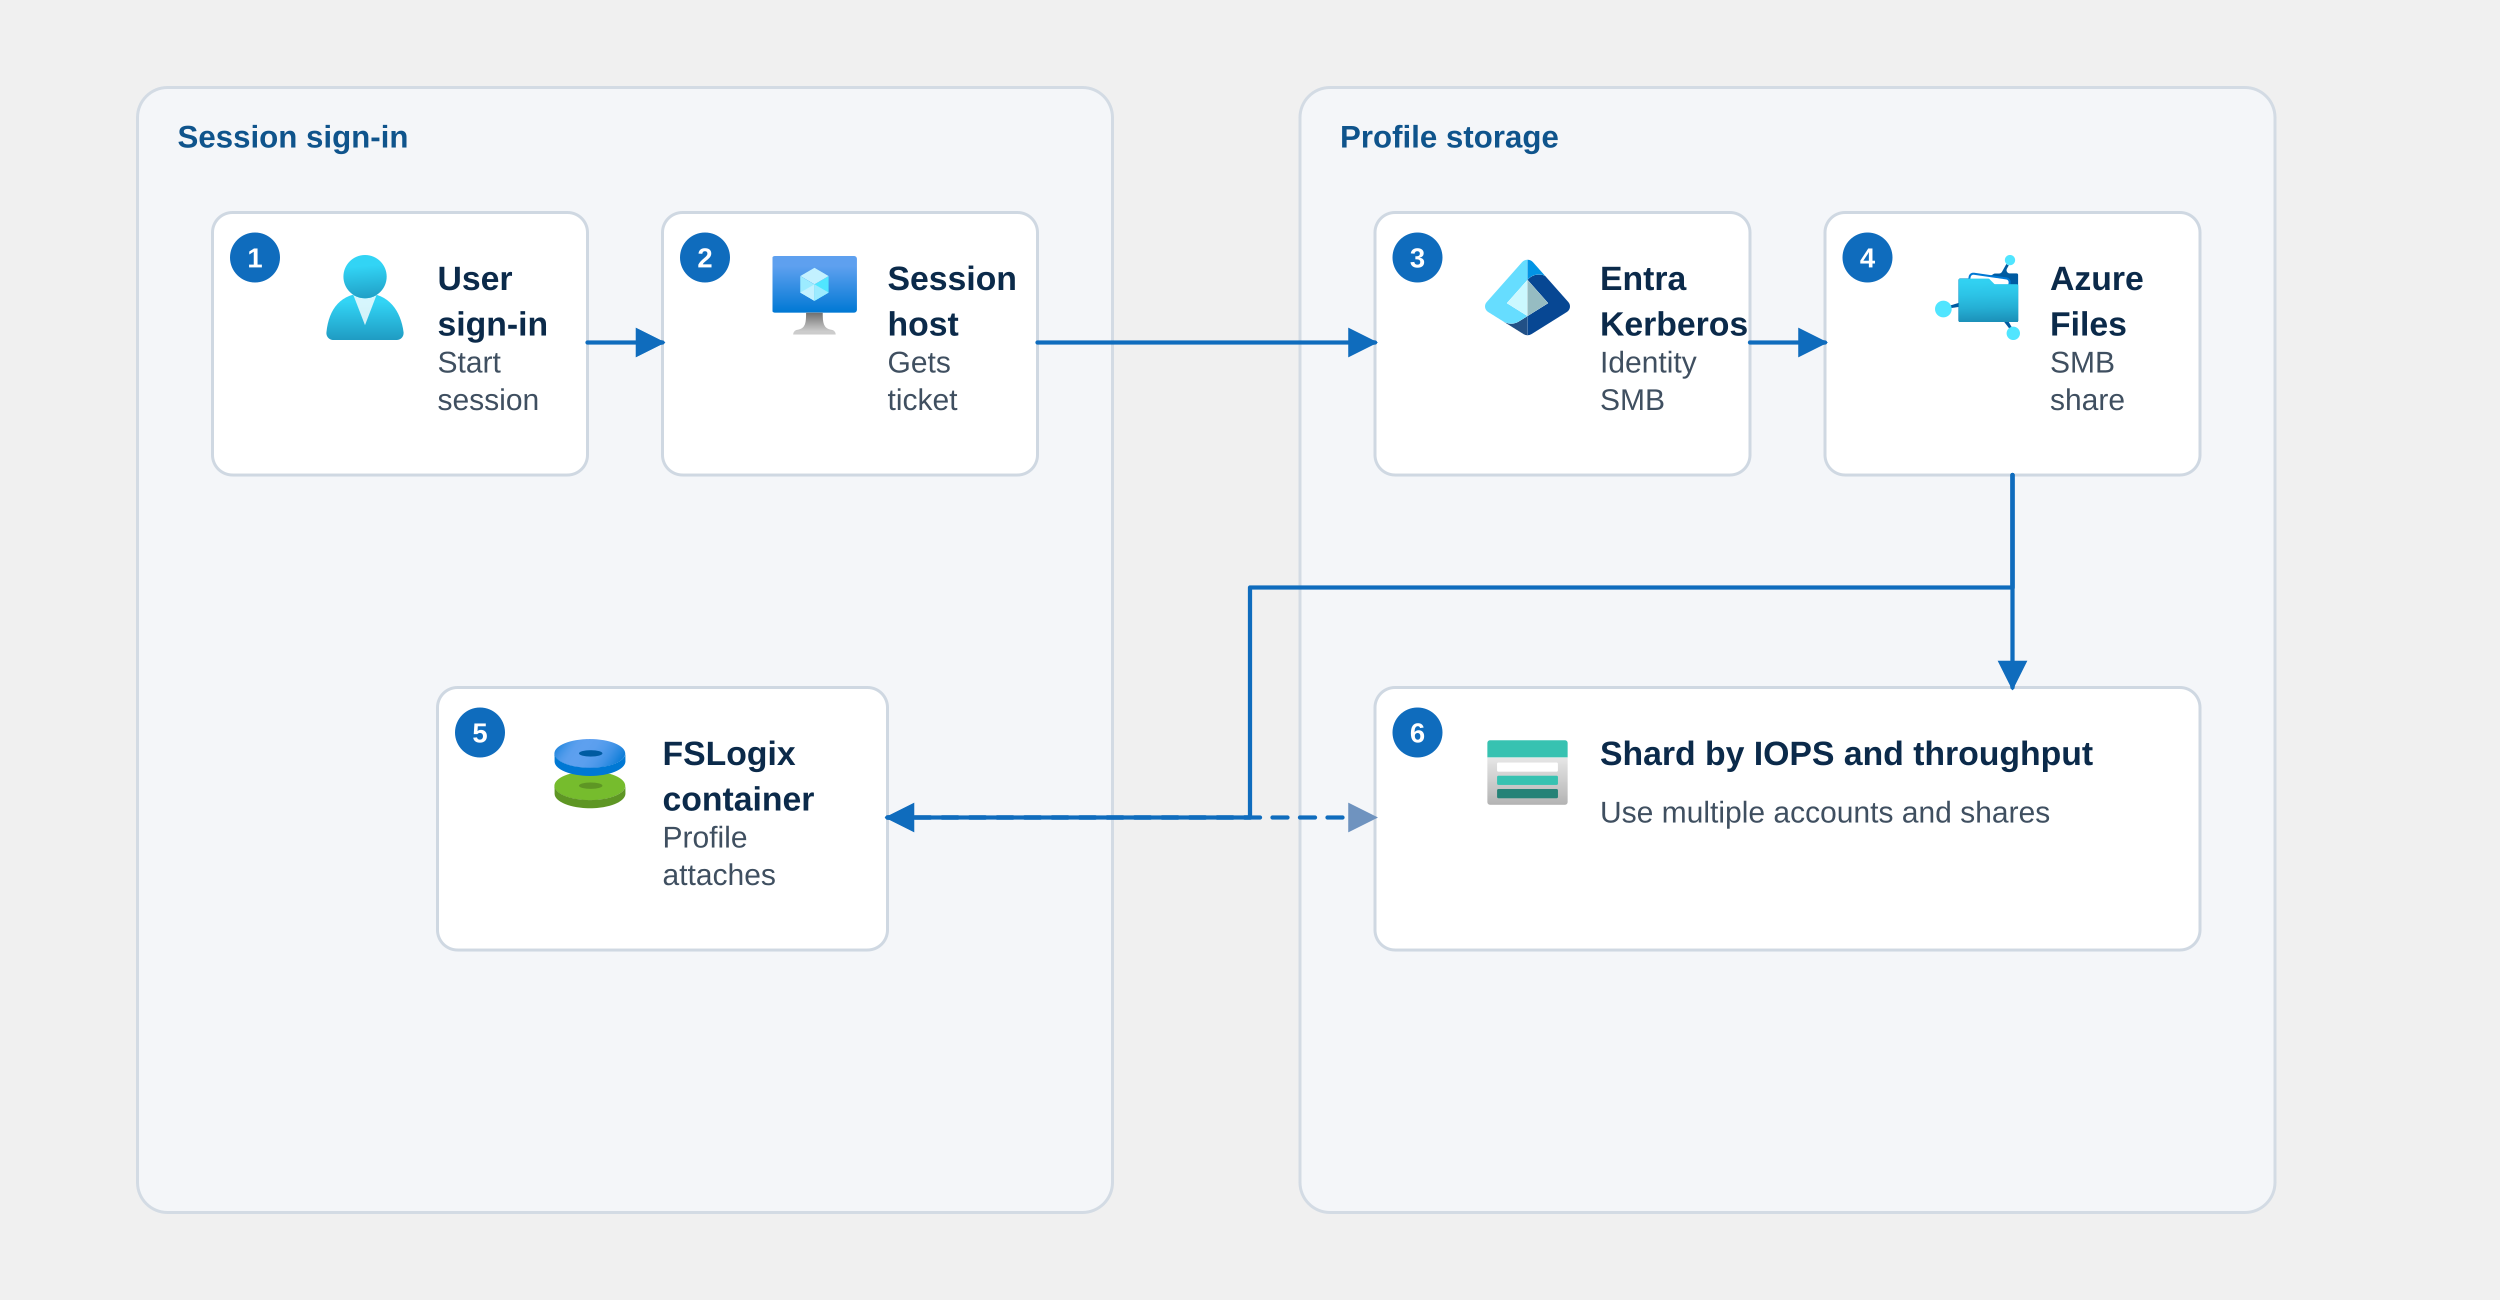
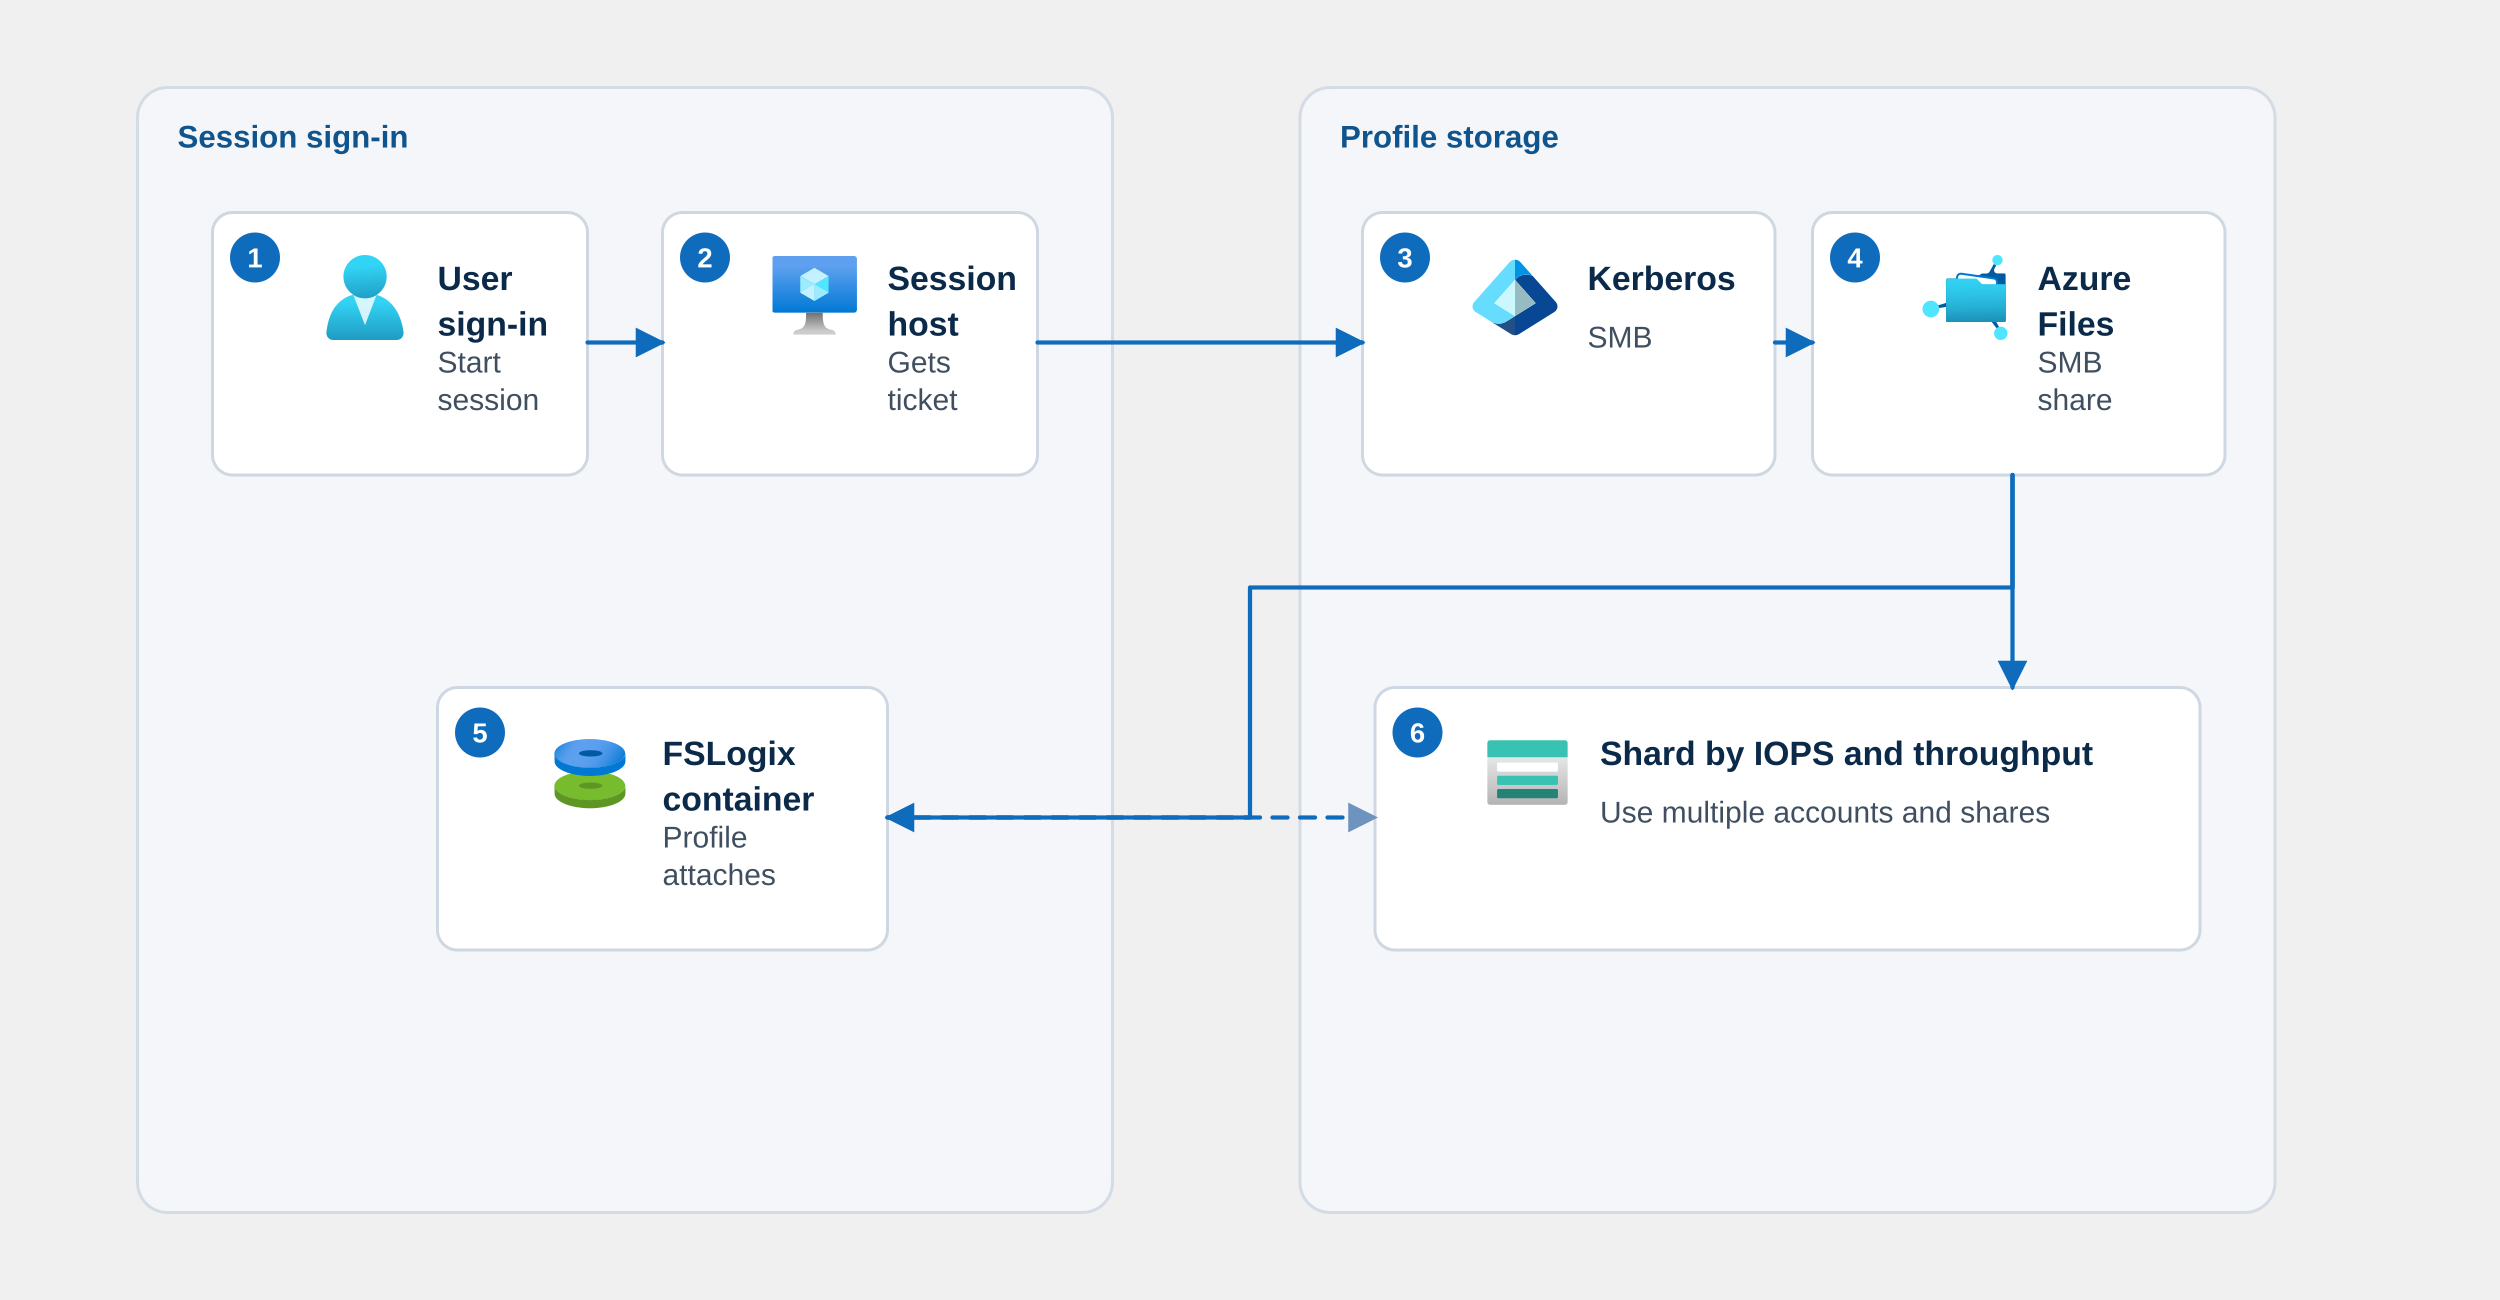
<svg xmlns="http://www.w3.org/2000/svg" viewBox="0 45 1000 520" width="1000" height="520" font-family="'Segoe UI', 'Segoe UI Variable', system-ui, -apple-system, 'Helvetica Neue', Arial, sans-serif" role="img" aria-labelledby="t d">
  <defs>
    <marker id="arrow" viewBox="0 0 10 10" refX="9" refY="5" markerWidth="7" markerHeight="7" orient="auto-start-reverse">
      <path d="M0,0 L10,5 L0,10 z" fill="#0f6cbd" />
    </marker>
    <marker id="arrow-dashed" viewBox="0 0 10 10" refX="9" refY="5" markerWidth="7" markerHeight="7" orient="auto-start-reverse">
      <path d="M0,0 L10,5 L0,10 z" fill="#6f93bf" />
    </marker>
  </defs>
  <rect x="55" y="80" width="390" height="450" rx="12" fill="#f4f6f9" stroke="#d3dbe4" stroke-width="1.2" />
  <text x="71" y="104" font-size="12.5" font-weight="700" fill="#0f548c" text-anchor="start">Session sign-in</text>
  <rect x="85" y="130" width="150" height="105" rx="8" fill="#ffffff" stroke="#cfd8e2" stroke-width="1.2" />
  <circle cx="102" cy="148" r="10" fill="#0f6cbd" />
  <text x="102" y="151.96" font-size="11" font-weight="700" fill="#ffffff" text-anchor="middle">1</text>
  <svg x="129" y="147" width="34" height="34" viewBox="0 0 18 18">
    <defs>
      <linearGradient id="i1-be92901b-ec33-4c65-adf1-9b0eed06d677" x1="9" y1="6.88" x2="9" y2="20.45" gradientUnits="userSpaceOnUse">
        <stop offset="0.22" stop-color="#32d4f5" />
        <stop offset="1" stop-color="#198ab3" />
      </linearGradient>
      <linearGradient id="i1-b46fc246-25d8-4398-8779-1042e8cacae7" x1="8.61" y1="-0.4" x2="9.6" y2="11.92" gradientUnits="userSpaceOnUse">
        <stop offset="0.22" stop-color="#32d4f5" />
        <stop offset="1" stop-color="#198ab3" />
      </linearGradient>
    </defs>
    <path d="M15.72,18a1.45,1.45,0,0,0,1.45-1.45.47.47,0,0,0,0-.17C16.59,11.81,14,8.09,9,8.09S1.34,11.24.83,16.39A1.46,1.46,0,0,0,2.14,18H15.72Z" fill="url(#i1-be92901b-ec33-4c65-adf1-9b0eed06d677)" />
    <path d="M9,9.17a4.59,4.59,0,0,1-2.48-.73L9,14.86l2.44-6.38A4.53,4.53,0,0,1,9,9.17Z" fill="#fff" opacity="0.8" />
    <circle cx="9.01" cy="4.58" r="4.58" fill="url(#i1-b46fc246-25d8-4398-8779-1042e8cacae7)" />
  </svg>
  <text x="175" y="161.0" font-size="13.5" font-weight="700" fill="#0b2a4a" text-anchor="start">User</text>
  <text x="175" y="179.225" font-size="13.5" font-weight="700" fill="#0b2a4a" text-anchor="start">sign-in</text>
  <text x="175" y="194.0" font-size="12" font-weight="400" fill="#3f4f60" text-anchor="start">Start</text>
  <text x="175" y="209.0" font-size="12" font-weight="400" fill="#3f4f60" text-anchor="start">session</text>
  <rect x="265" y="130" width="150" height="105" rx="8" fill="#ffffff" stroke="#cfd8e2" stroke-width="1.2" />
  <circle cx="282" cy="148" r="10" fill="#0f6cbd" />
  <text x="282" y="151.96" font-size="11" font-weight="700" fill="#ffffff" text-anchor="middle">2</text>
  <svg x="309" y="147" width="34" height="34" viewBox="0 0 18 18">
    <defs>
      <linearGradient id="i2-f34d9569-2bd0-4002-8f16-3d01d8106cb5" x1="8.88" y1="12.21" x2="8.88" y2="0.21" gradientUnits="userSpaceOnUse">
        <stop offset="0" stop-color="#0078d4" />
        <stop offset="0.82" stop-color="#5ea0ef" />
      </linearGradient>
      <linearGradient id="i2-bdb45a0b-eb58-4970-a60a-fb2ce314f866" x1="8.88" y1="16.84" x2="8.88" y2="12.21" gradientUnits="userSpaceOnUse">
        <stop offset="0.15" stop-color="#ccc" />
        <stop offset="1" stop-color="#707070" />
      </linearGradient>
    </defs>
    <rect x="-0.12" y="0.21" width="18" height="12" rx="0.6" fill="url(#i2-f34d9569-2bd0-4002-8f16-3d01d8106cb5)" />
    <polygon points="11.88 4.46 11.88 7.95 8.88 9.71 8.88 6.21 11.88 4.46" fill="#50e6ff" />
    <polygon points="11.88 4.46 8.88 6.22 5.88 4.46 8.88 2.71 11.88 4.46" fill="#c3f1ff" />
    <polygon points="8.88 6.22 8.88 9.71 5.88 7.95 5.88 4.46 8.88 6.22" fill="#9cebff" />
    <polygon points="5.88 7.95 8.88 6.21 8.88 9.71 5.88 7.95" fill="#c3f1ff" />
    <polygon points="11.88 7.95 8.88 6.21 8.88 9.71 11.88 7.95" fill="#9cebff" />
    <path d="M12.49,15.84c-1.78-.28-1.85-1.56-1.85-3.63H7.11c0,2.07-.06,3.35-1.84,3.63a1,1,0,0,0-.89,1h9A1,1,0,0,0,12.49,15.84Z" fill="url(#i2-bdb45a0b-eb58-4970-a60a-fb2ce314f866)" />
  </svg>
  <text x="355" y="161.0" font-size="13.5" font-weight="700" fill="#0b2a4a" text-anchor="start">Session</text>
  <text x="355" y="179.225" font-size="13.5" font-weight="700" fill="#0b2a4a" text-anchor="start">host</text>
  <text x="355" y="194.0" font-size="12" font-weight="400" fill="#3f4f60" text-anchor="start">Gets</text>
  <text x="355" y="209.0" font-size="12" font-weight="400" fill="#3f4f60" text-anchor="start">ticket</text>
  <rect x="175" y="320" width="180" height="105" rx="8" fill="#ffffff" stroke="#cfd8e2" stroke-width="1.2" />
  <circle cx="192" cy="338" r="10" fill="#0f6cbd" />
  <text x="192" y="341.96" font-size="11" font-weight="700" fill="#ffffff" text-anchor="middle">5</text>
  <svg x="219" y="337" width="34" height="34" viewBox="0 0 18 18">
    <defs>
      <linearGradient id="i3-a3aecb5c-11f5-4ece-99f7-9672f3236156" x1="15.35" y1="13.41" x2="15.37" y2="13.41" gradientUnits="userSpaceOnUse">
        <stop offset="0" stop-color="#0078d4" />
        <stop offset="0.14" stop-color="#1782da" />
        <stop offset="0.37" stop-color="#368fe3" />
        <stop offset="0.59" stop-color="#4c98ea" />
        <stop offset="0.8" stop-color="#599eee" />
        <stop offset="0.99" stop-color="#5ea0ef" />
      </linearGradient>
      <linearGradient id="i3-b4dfb3ab-25fe-416c-a6fa-f33fcfbf22dc" x1="5.51" y1="802.5" x2="12.94" y2="810.58" gradientTransform="translate(0 -1278.76) scale(1 1.59)" gradientUnits="userSpaceOnUse">
        <stop offset="0" stop-color="#0078d4" />
        <stop offset="0.02" stop-color="#0d7ed8" />
        <stop offset="0.08" stop-color="#2b8ae0" />
        <stop offset="0.15" stop-color="#4194e7" />
        <stop offset="0.22" stop-color="#519beb" />
        <stop offset="0.29" stop-color="#5b9fee" />
        <stop offset="0.4" stop-color="#5ea0ef" />
        <stop offset="0.55" stop-color="#5b9fee" />
        <stop offset="0.68" stop-color="#509aeb" />
        <stop offset="0.8" stop-color="#3f92e6" />
        <stop offset="0.91" stop-color="#2688df" />
        <stop offset="0.99" stop-color="#127fd9" />
      </linearGradient>
    </defs>
    <ellipse cx="8.96" cy="11.82" rx="7.5" ry="3.08" fill="#76bc2d" />
    <ellipse cx="9.15" cy="11.79" rx="2.49" ry="0.68" fill="#5e9624" />
    <path d="M15.35,13.4l0,0Z" fill="url(#i3-a3aecb5c-11f5-4ece-99f7-9672f3236156)" />
    <ellipse cx="8.96" cy="4.99" rx="7.5" ry="3.08" fill="url(#i3-b4dfb3ab-25fe-416c-a6fa-f33fcfbf22dc)" />
    <ellipse cx="9.15" cy="4.95" rx="2.49" ry="0.68" fill="#005ba1" />
    <path d="M9,14.84c4.15,0,7.5-1.38,7.5-3.08h0v1.82h0c-.14,1.65-3.44,3-7.5,3s-7.5-1.38-7.5-3.08V11.76C1.46,13.46,4.82,14.84,9,14.84Z" fill="#5e9624" />
    <path d="M15.35,13.4l0,0Z" fill="url(#i3-a3aecb5c-11f5-4ece-99f7-9672f3236156)" />
    <path d="M9,8c4.15,0,7.5-1.38,7.5-3.08h0V6.74h0c-.14,1.65-3.44,3-7.5,3s-7.5-1.38-7.5-3.08V4.92C1.46,6.62,4.82,8,9,8Z" fill="#0078d4" />
  </svg>
  <text x="265" y="351.0" font-size="13.5" font-weight="700" fill="#0b2a4a" text-anchor="start">FSLogix</text>
  <text x="265" y="369.225" font-size="13.5" font-weight="700" fill="#0b2a4a" text-anchor="start">container</text>
  <text x="265" y="384.0" font-size="12" font-weight="400" fill="#3f4f60" text-anchor="start">Profile</text>
  <text x="265" y="399.0" font-size="12" font-weight="400" fill="#3f4f60" text-anchor="start">attaches</text>
  <rect x="520" y="80" width="390" height="450" rx="12" fill="#f4f6f9" stroke="#d3dbe4" stroke-width="1.2" />
  <text x="536" y="104" font-size="12.5" font-weight="700" fill="#0f548c" text-anchor="start">Profile storage</text>
-   <rect x="550" y="130" width="150" height="105" rx="8" fill="#ffffff" stroke="#cfd8e2" stroke-width="1.2" />
-   <circle cx="567" cy="148" r="10" fill="#0f6cbd" />
-   <text x="567" y="151.96" font-size="11" font-weight="700" fill="#ffffff" text-anchor="middle">3</text>
-   <svg x="594" y="147" width="34" height="34" viewBox="0 0 18 18">
+   <rect x="545" y="130" width="165" height="105" rx="8" fill="#ffffff" stroke="#cfd8e2" stroke-width="1.2" />
+   <circle cx="562" cy="148" r="10" fill="#0f6cbd" />
+   <text x="562" y="151.96" font-size="11" font-weight="700" fill="#ffffff" text-anchor="middle">3</text>
+   <svg x="589" y="147" width="34" height="34" viewBox="0 0 18 18">
    <path d="m3.802,14.032c.388.242,1.033.511,1.715.511.621,0,1.198-.18,1.676-.487,0,0,.001,0,.002-.001l1.805-1.128v4.073c-.286,0-.574-.078-.824-.234l-4.374-2.734Z" fill="#225086" />
    <path d="m7.853,1.507L.353,9.967c-.579.654-.428,1.642.323,2.111,0,0,2.776,1.735,3.126,1.954.388.242,1.033.511,1.715.511.621,0,1.198-.18,1.676-.487,0,0,.001,0,.002-.001l1.805-1.128-4.364-2.728,4.365-4.924V1s0,0,0,0c-.424,0-.847.169-1.147.507Z" fill="#6df" />
    <polygon points="4.636 10.199 4.688 10.231 9 12.927 9.001 12.927 9.001 12.927 9.001 5.276 9 5.275 4.636 10.199" fill="#cbf8ff" />
    <path d="m17.324,12.078c.751-.469.902-1.457.323-2.111l-4.921-5.551c-.397-.185-.842-.291-1.313-.291-.925,0-1.752.399-2.302,1.026l-.109.123h0s4.364,4.924,4.364,4.924h0s0,0,0,0l-4.365,2.728v4.073c.287,0,.573-.078.823-.234l7.5-4.688Z" fill="#074793" />
    <path d="m9.001,1v4.275s.109-.123.109-.123c.55-.627,1.377-1.026,2.302-1.026.472,0,.916.107,1.313.291l-2.579-2.909c-.299-.338-.723-.507-1.146-.507Z" fill="#0294e4" />
    <polygon points="13.365 10.199 13.365 10.199 13.365 10.199 9.001 5.276 9.001 12.926 13.365 10.199" fill="#96bcc2" />
  </svg>
-   <text x="640" y="161.0" font-size="13.5" font-weight="700" fill="#0b2a4a" text-anchor="start">Entra</text>
-   <text x="640" y="179.225" font-size="13.5" font-weight="700" fill="#0b2a4a" text-anchor="start">Kerberos</text>
-   <text x="640" y="194.0" font-size="12" font-weight="400" fill="#3f4f60" text-anchor="start">Identity</text>
-   <text x="640" y="209.0" font-size="12" font-weight="400" fill="#3f4f60" text-anchor="start">SMB</text>
-   <rect x="730" y="130" width="150" height="105" rx="8" fill="#ffffff" stroke="#cfd8e2" stroke-width="1.2" />
-   <circle cx="747" cy="148" r="10" fill="#0f6cbd" />
-   <text x="747" y="151.96" font-size="11" font-weight="700" fill="#ffffff" text-anchor="middle">4</text>
-   <svg x="774" y="147" width="34" height="34" viewBox="0 0 18 18">
+   <text x="635" y="161.0" font-size="13.5" font-weight="700" fill="#0b2a4a" text-anchor="start">Kerberos</text>
+   <text x="635" y="184.0" font-size="12" font-weight="400" fill="#3f4f60" text-anchor="start">SMB</text>
+   <rect x="725" y="130" width="165" height="105" rx="8" fill="#ffffff" stroke="#cfd8e2" stroke-width="1.2" />
+   <circle cx="742" cy="148" r="10" fill="#0f6cbd" />
+   <text x="742" y="151.96" font-size="11" font-weight="700" fill="#ffffff" text-anchor="middle">4</text>
+   <svg x="769" y="147" width="34" height="34" viewBox="0 0 18 18">
    <defs>
      <linearGradient id="i5-ba3d4428-273b-47d2-80ac-53671019b795" x1="-1267.23" y1="3.07" x2="-1267.52" y2="14.64" gradientTransform="matrix(-1, 0, 0, 1, -1256.13, 0)" gradientUnits="userSpaceOnUse">
        <stop offset="0" stop-color="#32d4f5" />
        <stop offset="0.23" stop-color="#31d0f1" />
        <stop offset="0.46" stop-color="#2cc3e6" />
        <stop offset="0.7" stop-color="#25afd4" />
        <stop offset="0.94" stop-color="#1c92ba" />
        <stop offset="1" stop-color="#198ab3" />
      </linearGradient>
    </defs>
    <g id="i5-bce83c25-9afe-4c01-b0b0-4312ccacb0c8">
      <g>
        <path d="M17.28,3.9h-.91a4.16,4.16,0,0,0-.55,0,.68.68,0,0,1-.59-1l.39-.7a1.83,1.83,0,0,0-.51-.29l-.93,1.66a.7.7,0,0,1-.6.35h-.83a.66.66,0,0,0-.32.08h0L10.86,5a.25.25,0,0,1-.16,0H5.27A.29.29,0,0,0,5,5.32v4.82l-1.75.54.13.56L5,11V13.9a.29.29,0,0,0,.29.29h9.37l1.15,1.49.49-.31-.68-1.18h1.68a.29.29,0,0,0,.3-.29V4.2A.3.3,0,0,0,17.28,3.9Z" fill="#005ba1" />
        <circle cx="15.88" cy="1.08" r="1.09" fill="#50e5ff" />
        <circle cx="16.58" cy="16.59" r="1.42" fill="#50e5ff" />
        <circle cx="1.77" cy="11.44" r="1.77" fill="#50e5ff" />
        <g>
          <path d="M15.17,4.75l-6.91-1H8.12a1,1,0,0,0-1,.87L6.86,6.31H16L16,5.9A1,1,0,0,0,15.17,4.75Z" fill="#0078d4" />
          <path d="M15.1,5.18l-6.9-1H8.11a.58.58,0,0,0-.57.5L7.3,6.31h8.22l.07-.47A.58.58,0,0,0,15.1,5.18Z" fill="#fff" />
        </g>
        <path d="M5.26,5h6.05a.33.33,0,0,1,.21.09l1,1a.29.29,0,0,0,.21.09h4.6a.3.3,0,0,1,.3.29V13.9a.3.3,0,0,1-.3.29h-12A.29.29,0,0,1,5,13.9V5.32A.3.3,0,0,1,5.26,5Z" fill="url(#i5-ba3d4428-273b-47d2-80ac-53671019b795)" />
      </g>
    </g>
  </svg>
-   <text x="820" y="161.0" font-size="13.5" font-weight="700" fill="#0b2a4a" text-anchor="start">Azure</text>
-   <text x="820" y="179.225" font-size="13.5" font-weight="700" fill="#0b2a4a" text-anchor="start">Files</text>
-   <text x="820" y="194.0" font-size="12" font-weight="400" fill="#3f4f60" text-anchor="start">SMB</text>
-   <text x="820" y="209.0" font-size="12" font-weight="400" fill="#3f4f60" text-anchor="start">share</text>
+   <text x="815" y="161.0" font-size="13.5" font-weight="700" fill="#0b2a4a" text-anchor="start">Azure</text>
+   <text x="815" y="179.225" font-size="13.5" font-weight="700" fill="#0b2a4a" text-anchor="start">Files</text>
+   <text x="815" y="194.0" font-size="12" font-weight="400" fill="#3f4f60" text-anchor="start">SMB</text>
+   <text x="815" y="209.0" font-size="12" font-weight="400" fill="#3f4f60" text-anchor="start">share</text>
  <rect x="550" y="320" width="330" height="105" rx="8" fill="#ffffff" stroke="#cfd8e2" stroke-width="1.2" />
  <circle cx="567" cy="338" r="10" fill="#0f6cbd" />
  <text x="567" y="341.96" font-size="11" font-weight="700" fill="#ffffff" text-anchor="middle">6</text>
  <svg x="594" y="337" width="34" height="34" viewBox="0 0 18 18">
    <defs>
      <linearGradient id="i6-ad4c4f96-09aa-4f91-ba10-5cb8ad530f74" x1="9" y1="15.83" x2="9" y2="5.79" gradientUnits="userSpaceOnUse">
        <stop offset="0" stop-color="#b3b3b3" />
        <stop offset="0.26" stop-color="#c1c1c1" />
        <stop offset="1" stop-color="#e6e6e6" />
      </linearGradient>
    </defs>
    <path d="M.5,5.79h17a0,0,0,0,1,0,0v9.48a.57.57,0,0,1-.57.57H1.07a.57.57,0,0,1-.57-.57V5.79A0,0,0,0,1,.5,5.79Z" fill="url(#i6-ad4c4f96-09aa-4f91-ba10-5cb8ad530f74)" />
    <path d="M1.07,2.17H16.93a.57.57,0,0,1,.57.57V5.79a0,0,0,0,1,0,0H.5a0,0,0,0,1,0,0V2.73A.57.57,0,0,1,1.07,2.17Z" fill="#37c2b1" />
    <path d="M2.81,6.89H15.18a.27.27,0,0,1,.26.27v1.4a.27.27,0,0,1-.26.27H2.81a.27.27,0,0,1-.26-.27V7.16A.27.27,0,0,1,2.81,6.89Z" fill="#fff" />
    <path d="M2.82,9.68H15.19a.27.27,0,0,1,.26.27v1.41a.27.27,0,0,1-.26.27H2.82a.27.27,0,0,1-.26-.27V10A.27.27,0,0,1,2.82,9.68Z" fill="#37c2b1" />
    <path d="M2.82,12.5H15.19a.27.27,0,0,1,.26.27v1.41a.27.27,0,0,1-.26.27H2.82a.27.27,0,0,1-.26-.27V12.77A.27.27,0,0,1,2.82,12.5Z" fill="#258277" />
  </svg>
  <text x="640" y="351.0" font-size="13.5" font-weight="700" fill="#0b2a4a" text-anchor="start">Shard by IOPS and throughput</text>
  <text x="640" y="374.0" font-size="12" font-weight="400" fill="#3f4f60" text-anchor="start">Use multiple accounts and shares</text>
  <path d="M235,182 L265,182" fill="none" stroke="#0f6cbd" stroke-width="1.7" stroke-linejoin="round" stroke-linecap="round" marker-end="url(#arrow)" />
-   <path d="M415,182 L550,182" fill="none" stroke="#0f6cbd" stroke-width="1.7" stroke-linejoin="round" stroke-linecap="round" marker-end="url(#arrow)" />
-   <path d="M700,182 L730,182" fill="none" stroke="#0f6cbd" stroke-width="1.7" stroke-linejoin="round" stroke-linecap="round" marker-end="url(#arrow)" />
+   <path d="M415,182 L545,182" fill="none" stroke="#0f6cbd" stroke-width="1.7" stroke-linejoin="round" stroke-linecap="round" marker-end="url(#arrow)" />
+   <path d="M710,182 L725,182" fill="none" stroke="#0f6cbd" stroke-width="1.7" stroke-linejoin="round" stroke-linecap="round" marker-end="url(#arrow)" />
  <path d="M805,235 L805,320" fill="none" stroke="#0f6cbd" stroke-width="1.7" stroke-linejoin="round" stroke-linecap="round" marker-end="url(#arrow)" />
  <path d="M805,235 L805,280 L500,280 L500,372 L355,372" fill="none" stroke="#0f6cbd" stroke-width="1.7" stroke-linejoin="round" stroke-linecap="round" marker-end="url(#arrow)" />
  <path d="M355,372 L550,372" fill="none" stroke="#0f6cbd" stroke-width="1.7" stroke-linejoin="round" stroke-linecap="round" stroke-dasharray="6 5" marker-end="url(#arrow-dashed)" />
</svg>
